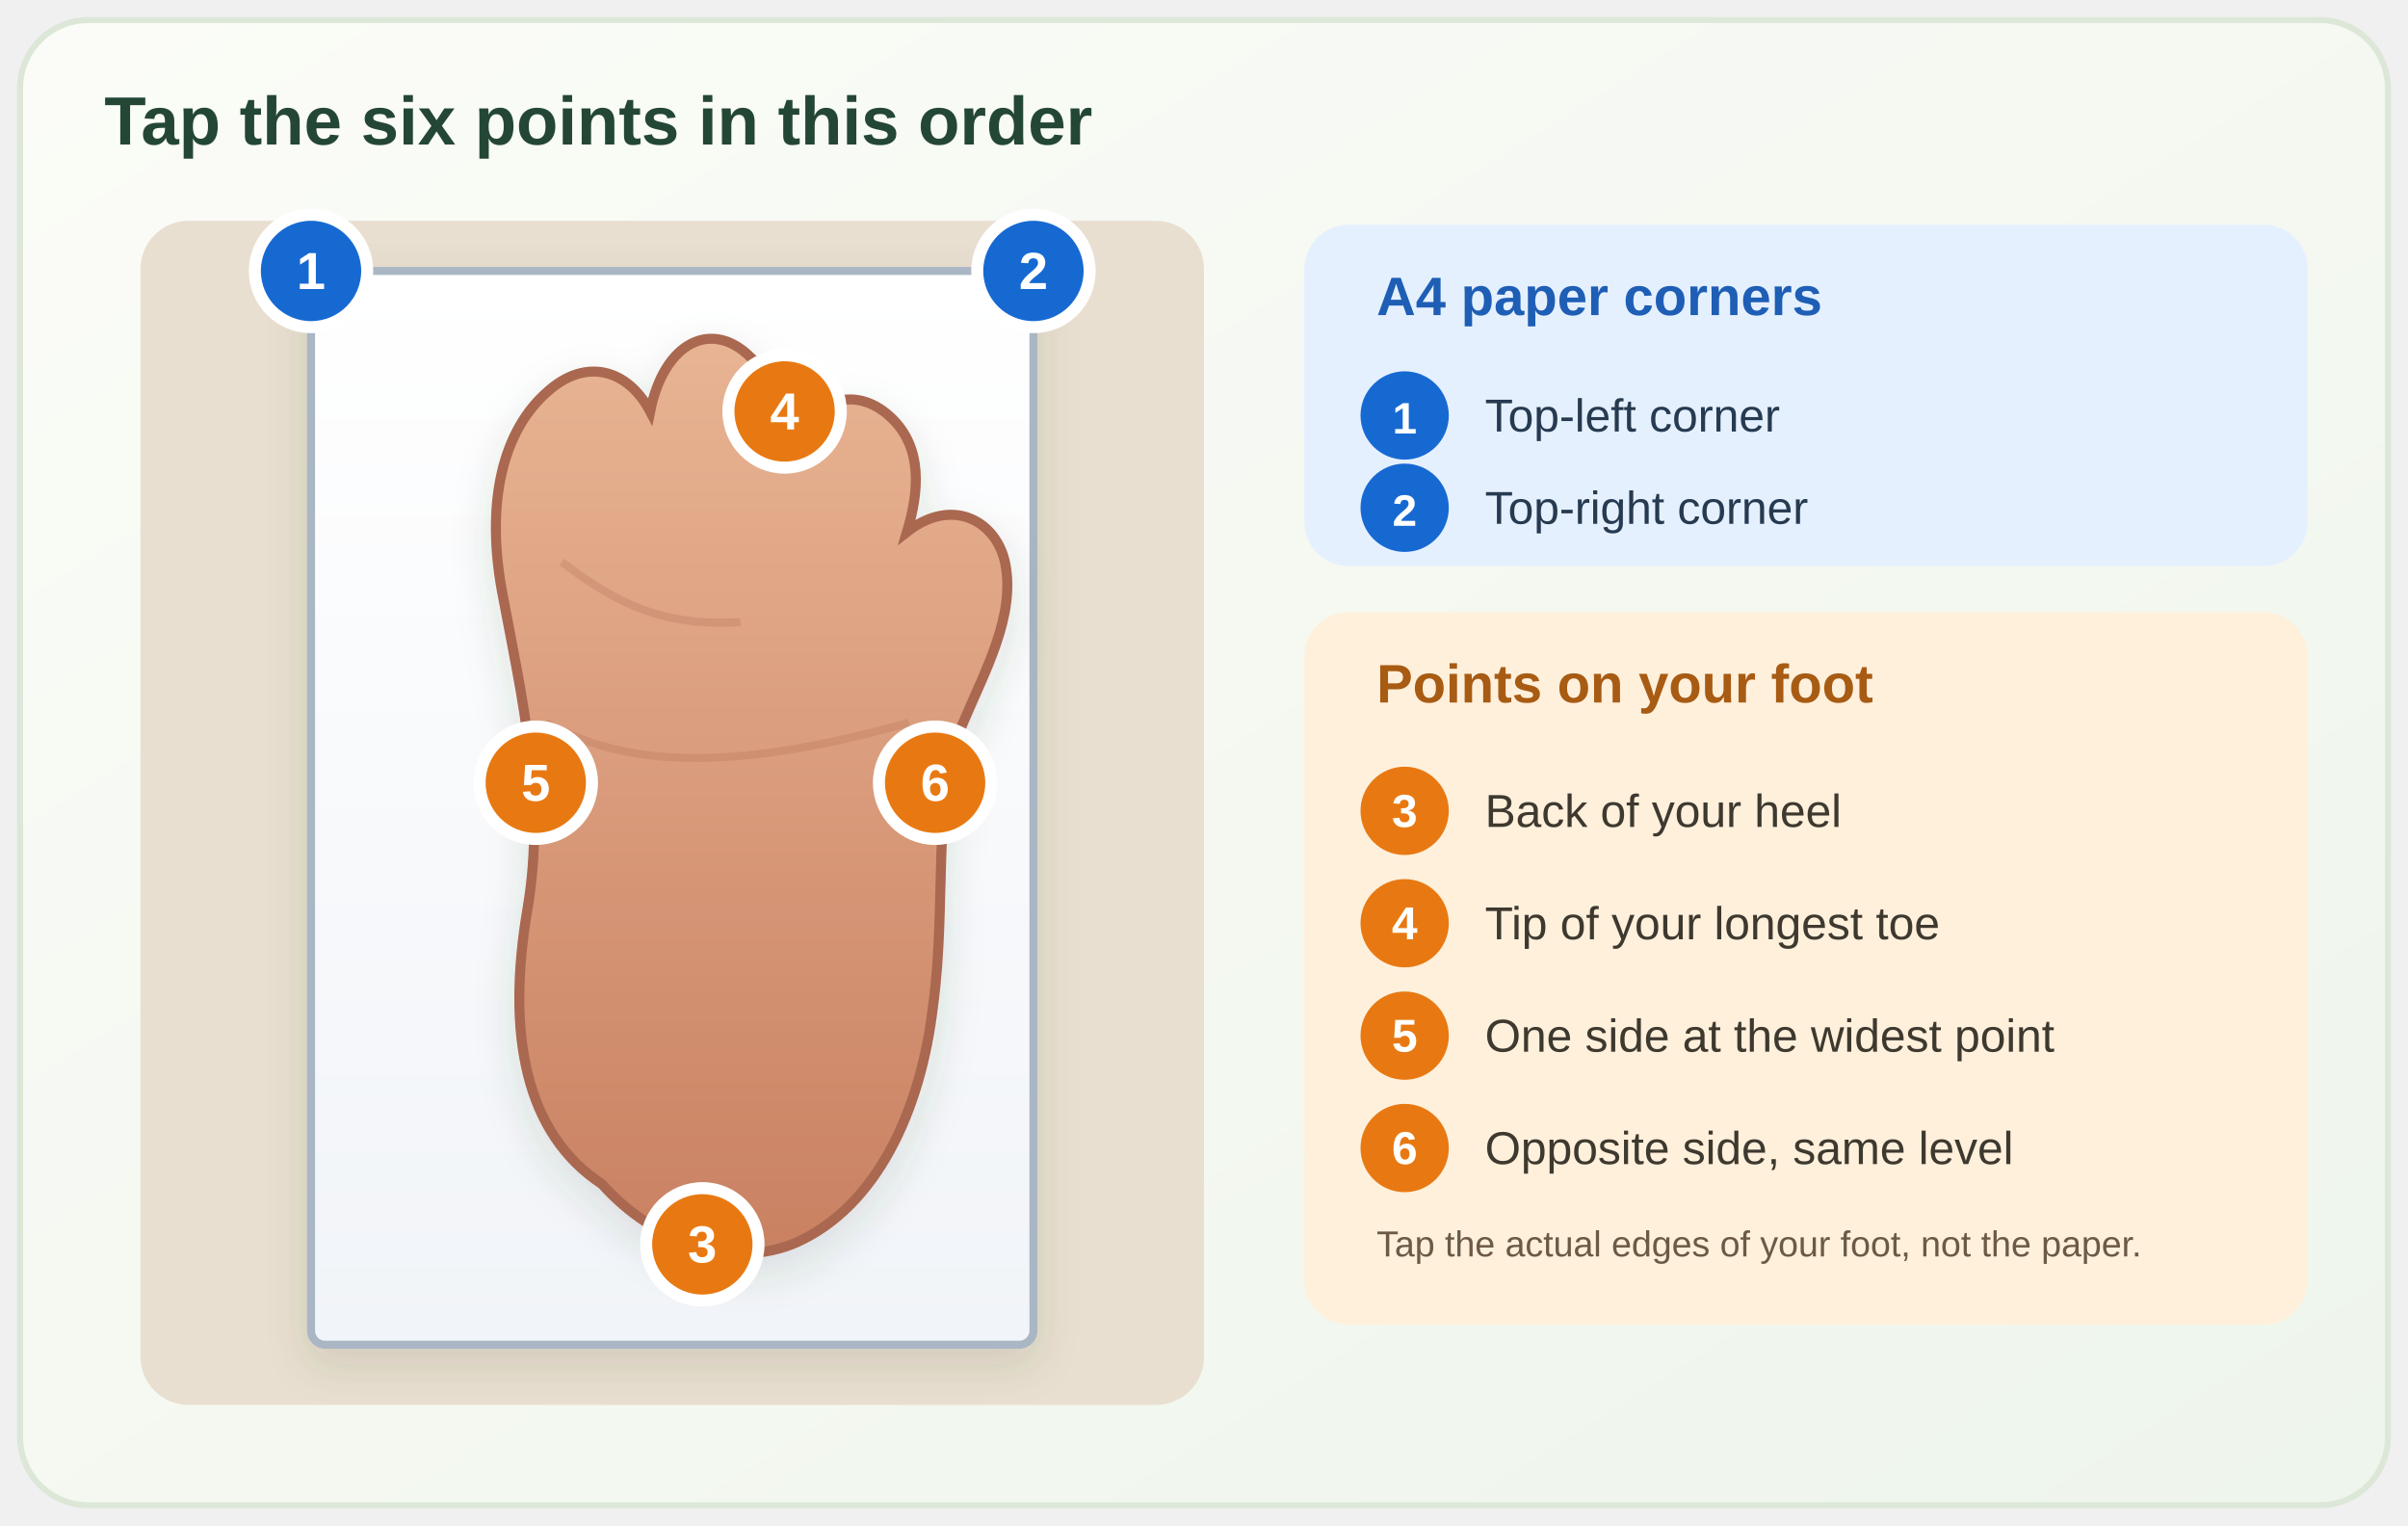
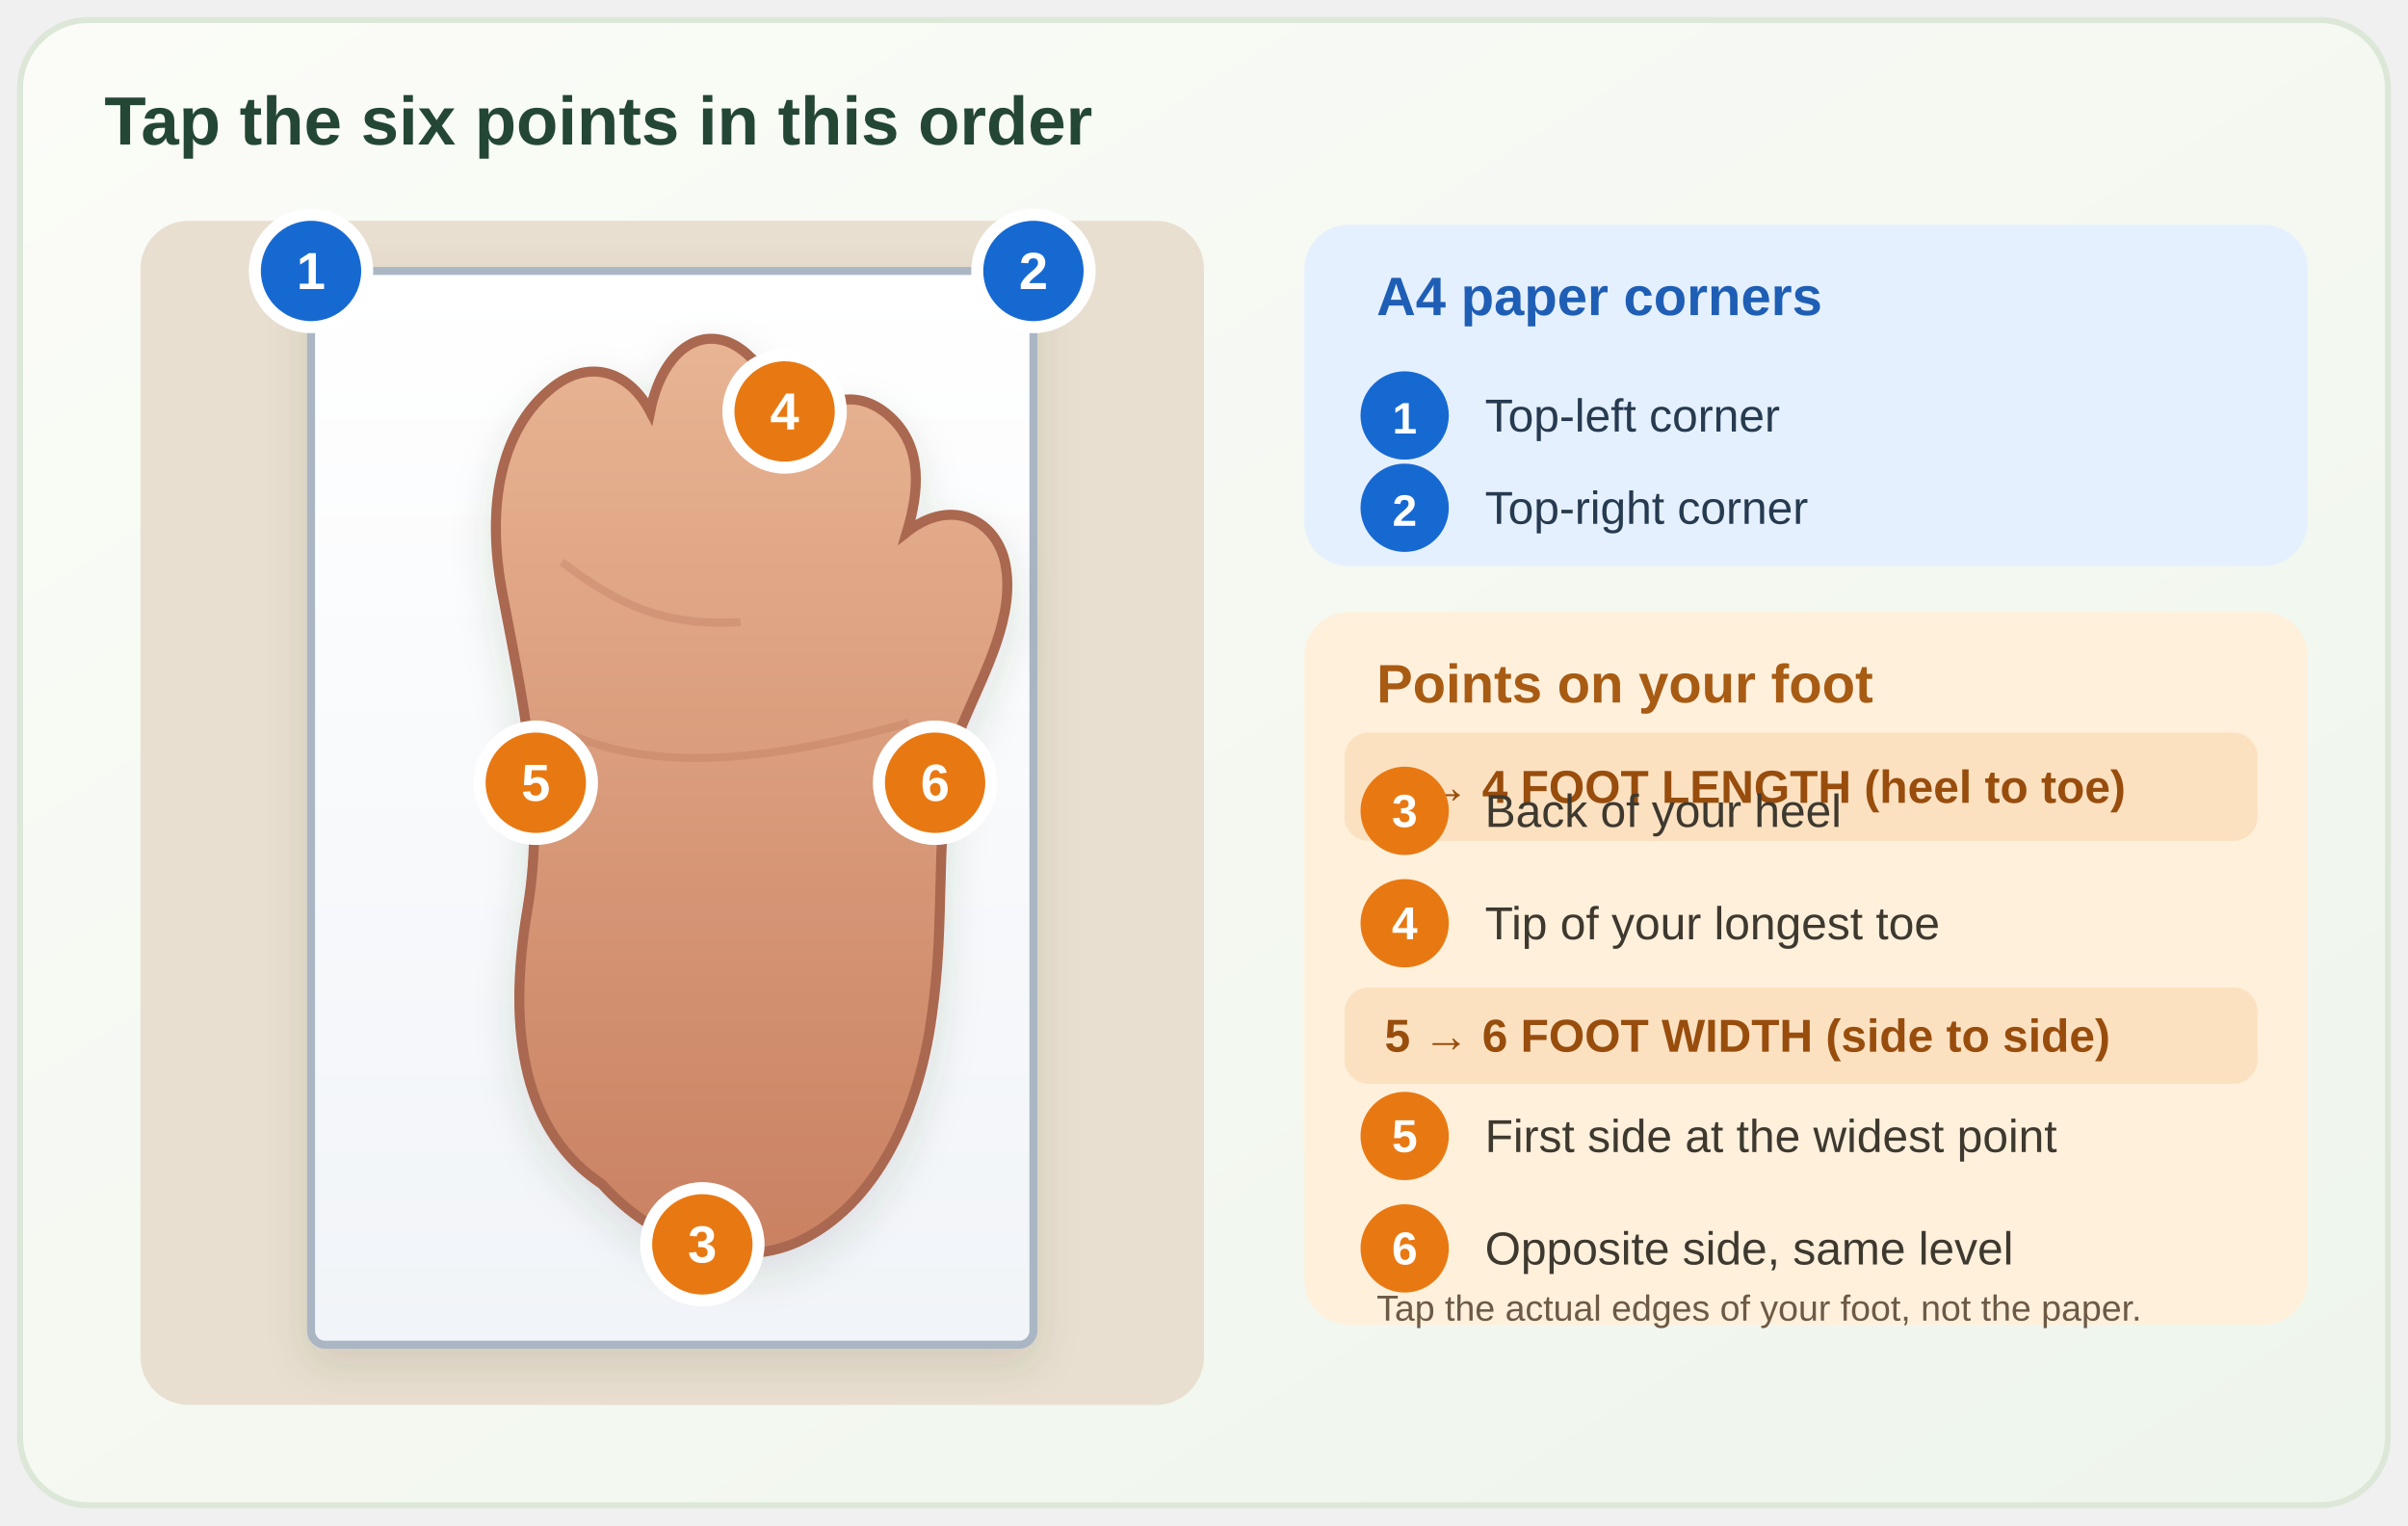
<svg xmlns="http://www.w3.org/2000/svg" viewBox="0 0 1200 760" role="img" aria-labelledby="title desc">
  <defs>
    <linearGradient id="bg" x2="1" y2="1">
      <stop stop-color="#fbfcf7" />
      <stop offset="1" stop-color="#eef5ec" />
    </linearGradient>
    <linearGradient id="paper" x2="0" y2="1">
      <stop stop-color="#fff" />
      <stop offset="1" stop-color="#f1f4f8" />
    </linearGradient>
    <linearGradient id="skin" x2="0" y2="1">
      <stop stop-color="#e8b493" />
      <stop offset="1" stop-color="#c98162" />
    </linearGradient>
    <filter id="shadow" x="-20%" y="-20%" width="140%" height="150%">
      <feDropShadow dx="0" dy="8" stdDeviation="10" flood-color="#304436" flood-opacity=".13" />
    </filter>
  </defs>
  <rect x="10" y="10" width="1180" height="740" rx="34" fill="url(#bg)" stroke="#dce7d8" stroke-width="3" />
  <text x="52" y="72" font-family="Arial,sans-serif" font-size="34" font-weight="700" fill="#244735">Tap the six points in this order</text>
  <rect x="70" y="110" width="530" height="590" rx="24" fill="#e9dfd0" />
  <rect x="155" y="135" width="360" height="535" rx="7" fill="url(#paper)" stroke="#aab6c4" stroke-width="4" filter="url(#shadow)" />
  <path d="M300 590 C262 565 252 516 263 452 C272 398 260 347 251 299 C241 250 251 214 273 195 C292 178 313 184 324 205 C331 170 355 159 374 178 C389 191 392 210 391 230 C402 198 426 191 444 208 C460 223 458 245 452 265 C475 247 497 260 501 281 C506 307 491 334 480 360 C464 397 472 450 465 501 C459 553 437 601 397 619 C365 633 326 619 300 590Z" fill="url(#skin)" stroke="#a96850" stroke-width="5" filter="url(#shadow)" />
  <path d="M280 280 C310 303 333 312 369 310 M272 360 C310 381 361 386 453 360" fill="none" stroke="#b9775e" stroke-width="4" opacity=".35" />
  <g font-family="Arial,sans-serif" font-size="26" font-weight="700" text-anchor="middle">
    <circle cx="155" cy="135" r="28" fill="#1769d2" stroke="#fff" stroke-width="6" />
    <text x="155" y="144" fill="#fff">1</text>
    <circle cx="515" cy="135" r="28" fill="#1769d2" stroke="#fff" stroke-width="6" />
    <text x="515" y="144" fill="#fff">2</text>
+     <path d="M575 205 V620" stroke="#e87912" stroke-width="5" stroke-dasharray="12 10" opacity=".0" />
    <circle cx="350" cy="620" r="28" fill="#e87912" stroke="#fff" stroke-width="6" />
    <text x="350" y="629" fill="#fff">3</text>
    <circle cx="391" cy="205" r="28" fill="#e87912" stroke="#fff" stroke-width="6" />
    <text x="391" y="214" fill="#fff">4</text>
    <circle cx="267" cy="390" r="28" fill="#e87912" stroke="#fff" stroke-width="6" />
    <text x="267" y="399" fill="#fff">5</text>
    <circle cx="466" cy="390" r="28" fill="#e87912" stroke="#fff" stroke-width="6" />
    <text x="466" y="399" fill="#fff">6</text>
  </g>
  <rect x="650" y="112" width="500" height="170" rx="22" fill="#e5f0ff" />
  <text x="686" y="157" font-family="Arial,sans-serif" font-size="27" font-weight="700" fill="#1e5eb5">A4 paper corners</text>
  <circle cx="700" cy="207" r="22" fill="#1769d2" />
  <text x="700" y="216" text-anchor="middle" font-family="Arial,sans-serif" font-size="22" font-weight="700" fill="#fff">1</text>
  <text x="740" y="215" font-family="Arial,sans-serif" font-size="23" fill="#263a50">Top-left corner</text>
  <circle cx="700" cy="253" r="22" fill="#1769d2" />
  <text x="700" y="262" text-anchor="middle" font-family="Arial,sans-serif" font-size="22" font-weight="700" fill="#fff">2</text>
  <text x="740" y="261" font-family="Arial,sans-serif" font-size="23" fill="#263a50">Top-right corner</text>
  <rect x="650" y="305" width="500" height="355" rx="22" fill="#fff0dc" />
  <text x="686" y="350" font-family="Arial,sans-serif" font-size="27" font-weight="700" fill="#a85b13">Points on your foot</text>
+   <rect x="670" y="365" width="455" height="54" rx="12" fill="#fce1c1" />
+   <text x="690" y="400" font-family="Arial,sans-serif" font-size="23" font-weight="700" fill="#984d0d">3 → 4  FOOT LENGTH (heel to toe)</text>
  <g font-family="Arial,sans-serif" font-size="23" fill="#3e392f">
    <circle cx="700" cy="404" r="22" fill="#e87912" />
    <text x="700" y="412" text-anchor="middle" font-weight="700" fill="#fff">3</text>
    <text x="740" y="412">Back of your heel</text>
    <circle cx="700" cy="460" r="22" fill="#e87912" />
    <text x="700" y="468" text-anchor="middle" font-weight="700" fill="#fff">4</text>
    <text x="740" y="468">Tip of your longest toe</text>
-     <circle cx="700" cy="516" r="22" fill="#e87912" />
-     <text x="700" y="524" text-anchor="middle" font-weight="700" fill="#fff">5</text>
-     <text x="740" y="524">One side at the widest point</text>
-     <circle cx="700" cy="572" r="22" fill="#e87912" />
-     <text x="700" y="580" text-anchor="middle" font-weight="700" fill="#fff">6</text>
-     <text x="740" y="580">Opposite side, same level</text>
+     <rect x="670" y="492" width="455" height="48" rx="12" fill="#fce1c1" />
+     <text x="690" y="524" font-family="Arial,sans-serif" font-size="23" font-weight="700" fill="#984d0d">5 → 6  FOOT WIDTH (side to side)</text>
+     <circle cx="700" cy="566" r="22" fill="#e87912" />
+     <text x="700" y="574" text-anchor="middle" font-weight="700" fill="#fff">5</text>
+     <text x="740" y="574">First side at the widest point</text>
+     <circle cx="700" cy="622" r="22" fill="#e87912" />
+     <text x="700" y="630" text-anchor="middle" font-weight="700" fill="#fff">6</text>
+     <text x="740" y="630">Opposite side, same level</text>
  </g>
-   <text x="686" y="626" font-family="Arial,sans-serif" font-size="18" fill="#6c5a45">Tap the actual edges of your foot, not the paper.</text>
+   <text x="686" y="658" font-family="Arial,sans-serif" font-size="18" fill="#6c5a45">Tap the actual edges of your foot, not the paper.</text>
</svg>
